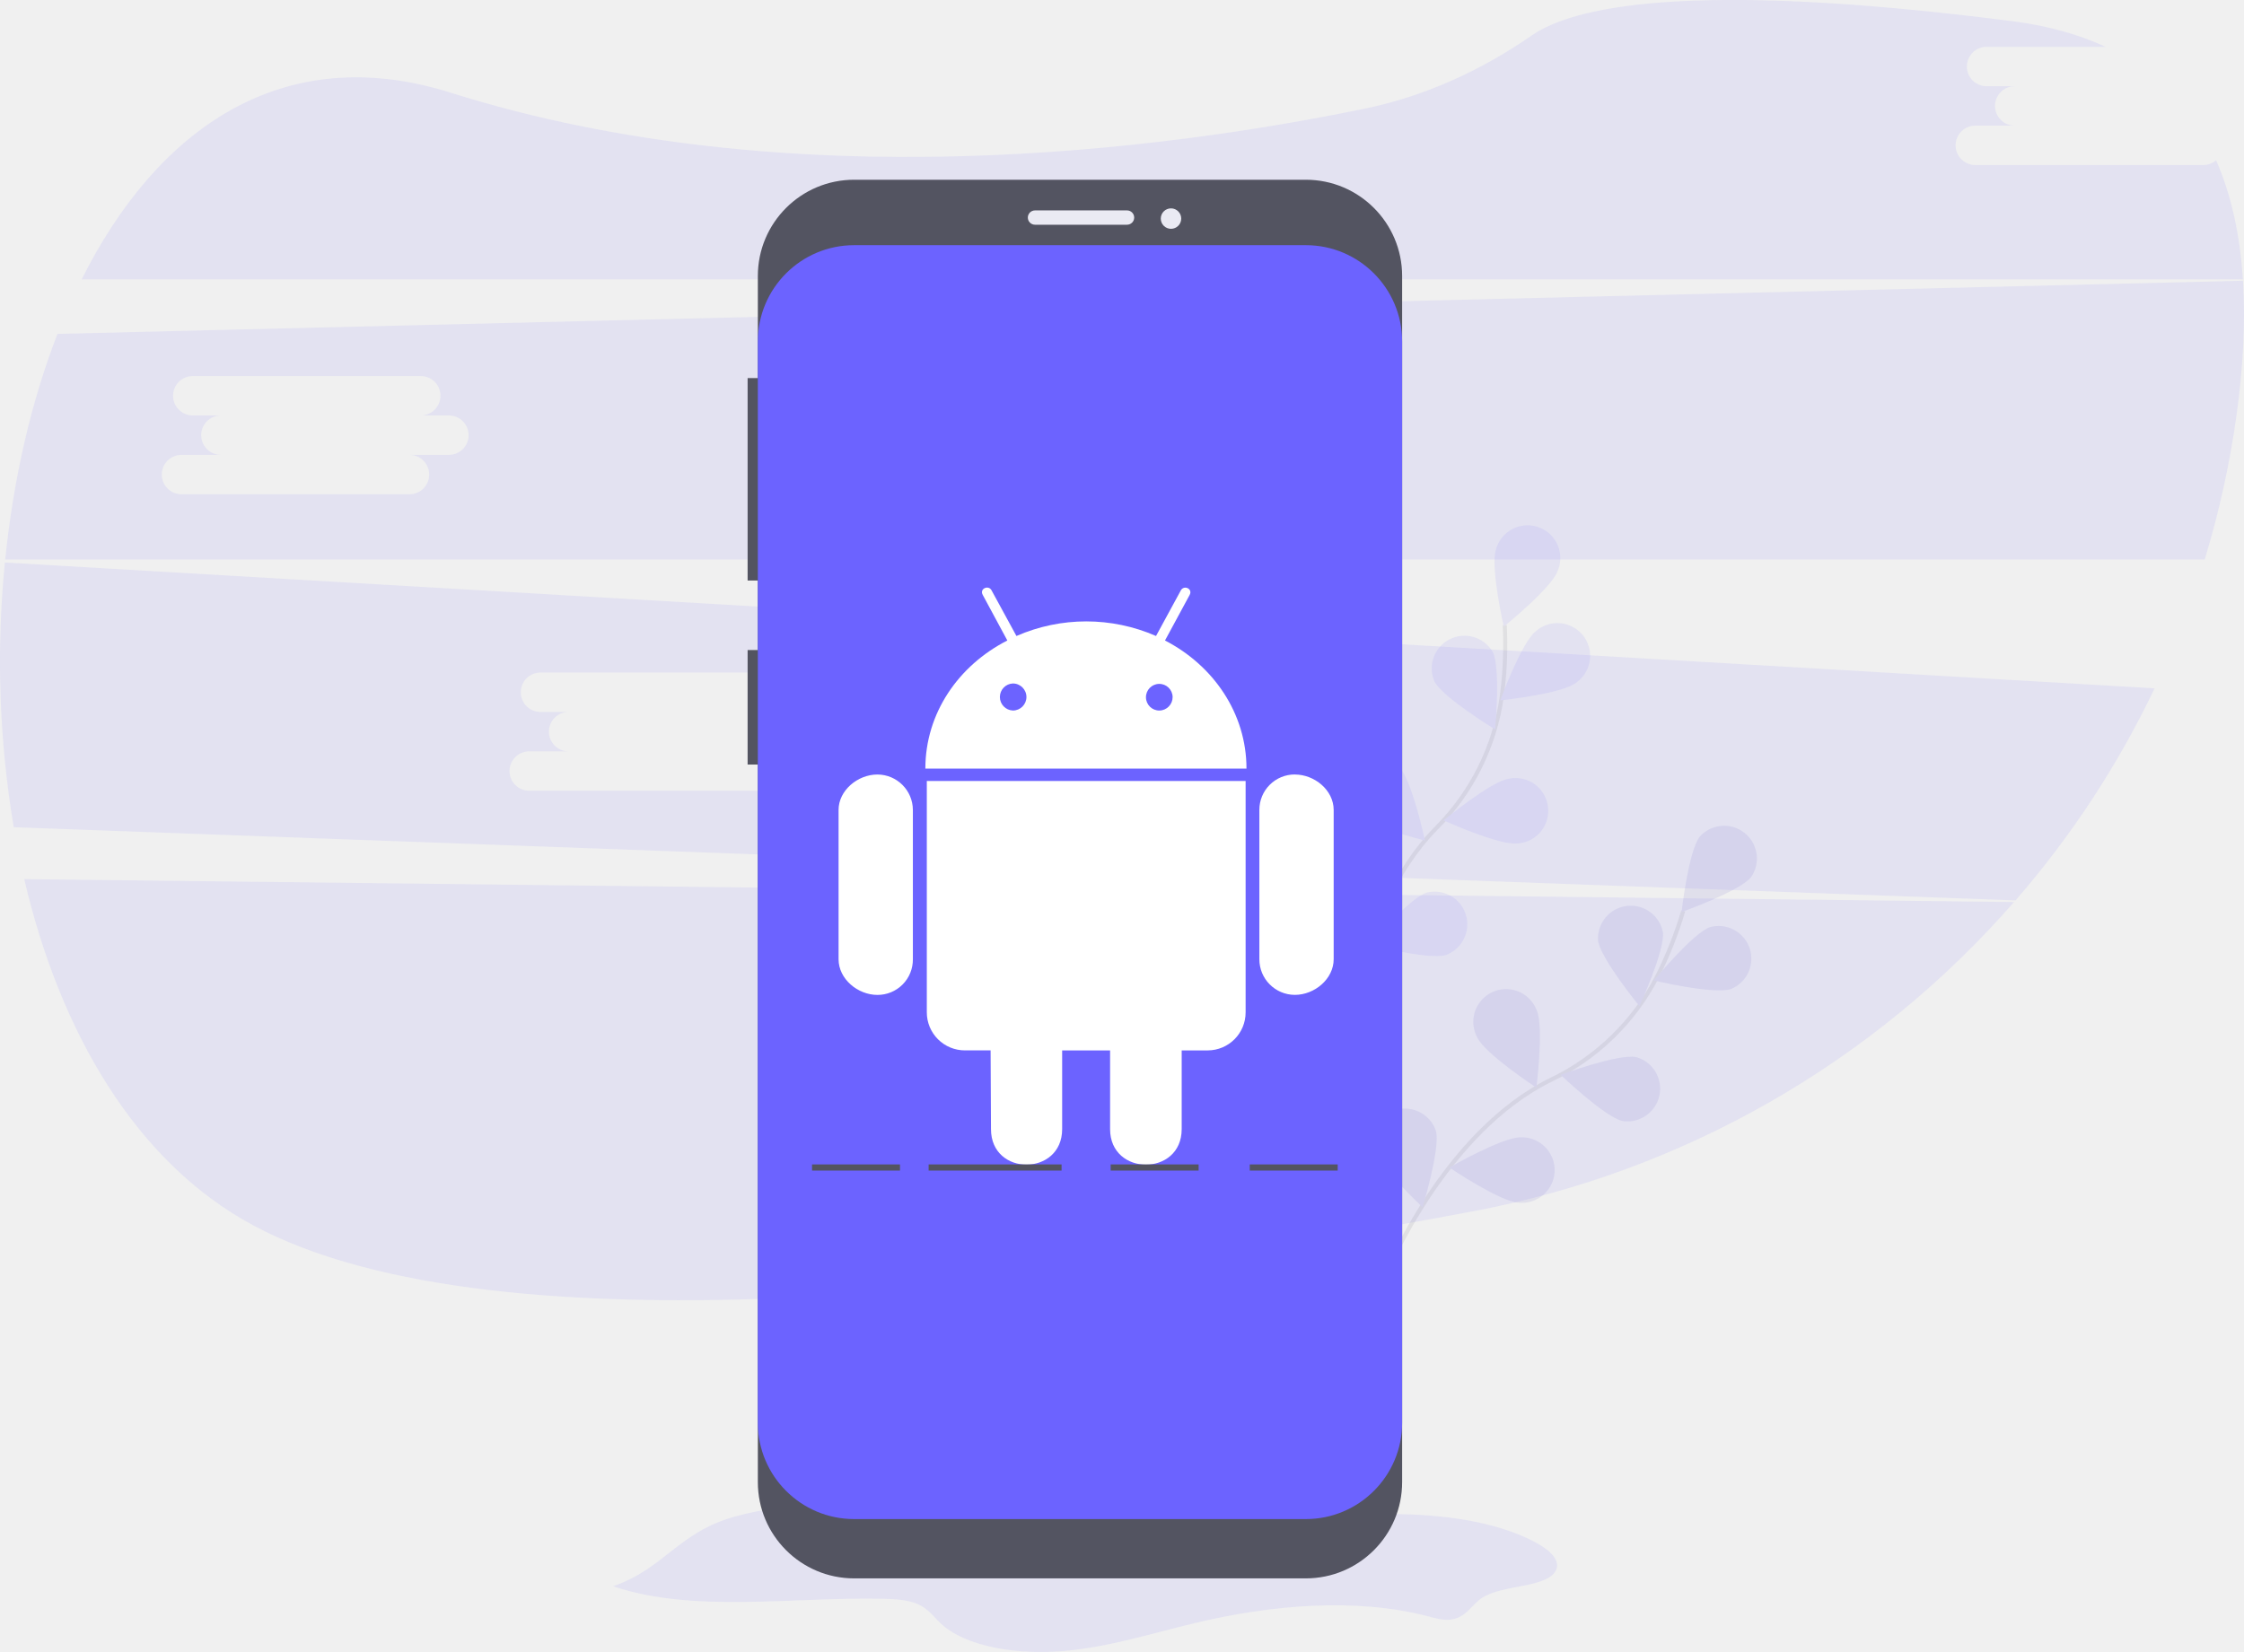
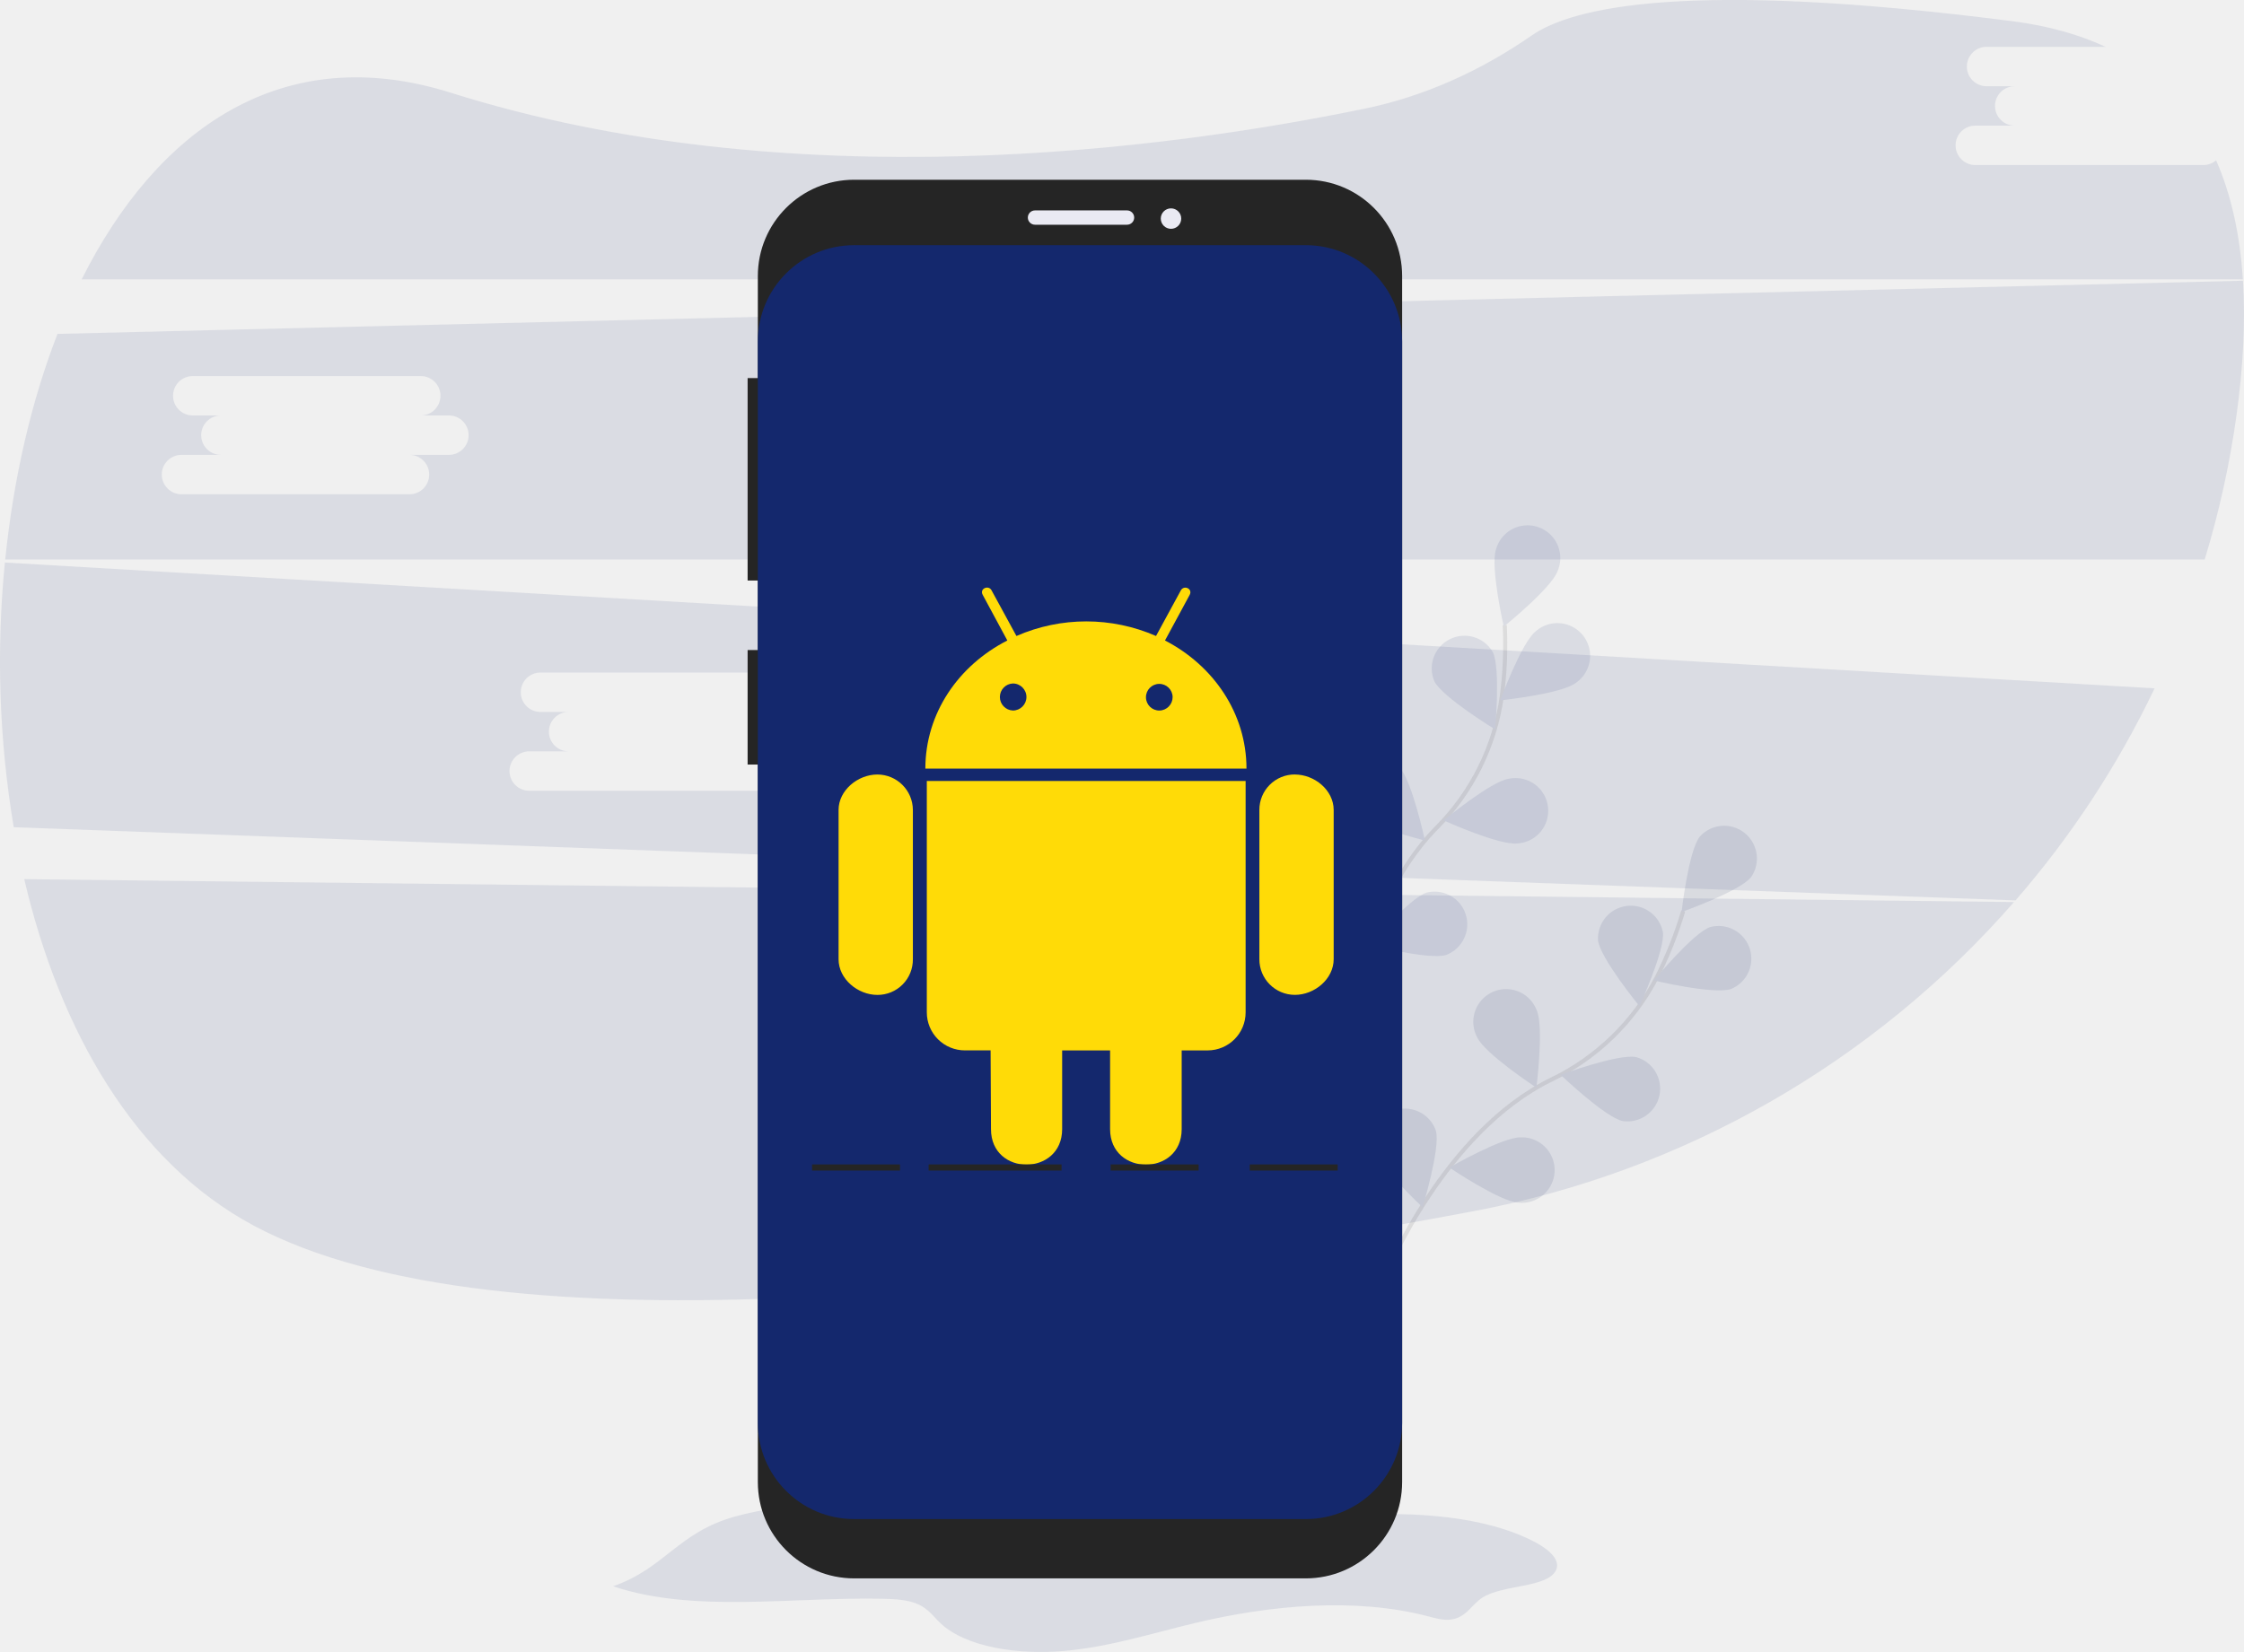
<svg xmlns="http://www.w3.org/2000/svg" data-name="Layer 1" width="1097.1" height="807.9" viewBox="0 0 1097.1 807.9">
-   <path d="M63.3,476c17.36,74.2,54.11,138.34,112.19,169.43,120.7,64.61,392.91,31.29,596.07-7a465.21,465.21,0,0,0,264.54-151.23Z" transform="translate(-51.45 -46.05)" fill="#6c63ff" opacity="0.1" />
-   <path d="M1128.65,126.76H1017.18a9.63,9.63,0,1,1,0-19.27h19.27a9.63,9.63,0,0,1,0-19.27h-13.76a9.63,9.63,0,0,1,0-19.27h58.18c-12.91-6-28-10.27-45.38-12.51-158.64-20.38-215.28-6.9-235.26,7-24.65,17.1-52.15,29.68-81.54,35.74-97.88,20.19-280.93,44.49-446.84-7.78-82.46-26-143.75,17.92-180.48,91.28H1148c-1.38-21.32-5.51-41-13.09-58.24A9.58,9.58,0,0,1,1128.65,126.76Z" transform="translate(-51.45 -46.05)" fill="#6c63ff" opacity="0.1" />
-   <path d="M53.84,321.15A491.06,491.06,0,0,0,58.16,450.6l978.68,35.79a460,460,0,0,0,68-103.7ZM440.92,413.5H421.65a9.63,9.63,0,1,1,0,19.27H310.18a9.63,9.63,0,1,1,0-19.27h19.27a9.63,9.63,0,0,1,0-19.27H315.69a9.63,9.63,0,0,1,0-19.27H427.16a9.63,9.63,0,1,1,0,19.27h13.76a9.63,9.63,0,0,1,0,19.27Z" transform="translate(-51.45 -46.05)" fill="#6c63ff" opacity="0.1" />
-   <path d="M1148.05,183.34l-1068.49,26C66.57,242.74,58,280.51,54,319.67H1129.33a456.46,456.46,0,0,0,15.53-70.33C1148.06,226.32,1149.34,204.07,1148.05,183.34ZM270.92,268.5H251.65a9.63,9.63,0,1,1,0,19.27H140.18a9.63,9.63,0,1,1,0-19.27h19.27a9.63,9.63,0,0,1,0-19.27H145.69a9.63,9.63,0,0,1,0-19.27H257.16a9.63,9.63,0,1,1,0,19.27h13.76a9.63,9.63,0,0,1,0,19.27Z" transform="translate(-51.45 -46.05)" fill="#6c63ff" opacity="0.1" />
+   <path d="M63.3,476c17.36,74.2,54.11,138.34,112.19,169.43,120.7,64.61,392.91,31.29,596.07-7a465.21,465.21,0,0,0,264.54-151.23Z" transform="translate(-51.45 -46.05)" fill="#14286d" opacity="0.1" />
+   <path d="M1128.65,126.76H1017.18a9.63,9.63,0,1,1,0-19.27h19.27a9.63,9.63,0,0,1,0-19.27h-13.76a9.63,9.63,0,0,1,0-19.27h58.18c-12.91-6-28-10.27-45.38-12.51-158.64-20.38-215.28-6.9-235.26,7-24.65,17.1-52.15,29.68-81.54,35.74-97.88,20.19-280.93,44.49-446.84-7.78-82.46-26-143.75,17.92-180.48,91.28H1148c-1.38-21.32-5.51-41-13.09-58.24A9.58,9.58,0,0,1,1128.65,126.76Z" transform="translate(-51.45 -46.05)" fill="#14286d" opacity="0.1" />
+   <path d="M53.84,321.15A491.06,491.06,0,0,0,58.16,450.6l978.68,35.79a460,460,0,0,0,68-103.7ZM440.92,413.5H421.65a9.63,9.63,0,1,1,0,19.27H310.18a9.63,9.63,0,1,1,0-19.27h19.27a9.63,9.63,0,0,1,0-19.27H315.69a9.63,9.63,0,0,1,0-19.27H427.16a9.63,9.63,0,1,1,0,19.27h13.76a9.63,9.63,0,0,1,0,19.27Z" transform="translate(-51.45 -46.05)" fill="#14286d" opacity="0.1" />
+   <path d="M1148.05,183.34l-1068.49,26C66.57,242.74,58,280.51,54,319.67H1129.33a456.46,456.46,0,0,0,15.53-70.33C1148.06,226.32,1149.34,204.07,1148.05,183.34ZM270.92,268.5H251.65a9.63,9.63,0,1,1,0,19.27H140.18a9.63,9.63,0,1,1,0-19.27h19.27a9.63,9.63,0,0,1,0-19.27H145.69a9.63,9.63,0,0,1,0-19.27H257.16a9.63,9.63,0,1,1,0,19.27h13.76a9.63,9.63,0,0,1,0,19.27Z" transform="translate(-51.45 -46.05)" fill="#14286d" opacity="0.1" />
  <g opacity="0.1">
-     <path d="M729,669.33s28.2-69.5,80.86-95.28A113.65,113.65,0,0,0,861.47,524,191.13,191.13,0,0,0,874.4,491.5" transform="translate(-51.45 -46.05)" fill="none" stroke="#535461" stroke-miterlimit="10" stroke-width="2" />
-     <path d="M907.49,475.05c-5.49,6.9-33.9,17-33.9,17s3.42-30,8.91-36.85a16,16,0,0,1,25,19.88Z" transform="translate(-51.45 -46.05)" fill="#6c63ff" />
-     <path d="M897.74,529.71c-8.36,2.81-37.68-4.18-37.68-4.18s19.15-23.28,27.51-26.09a16,16,0,0,1,10.17,30.27Z" transform="translate(-51.45 -46.05)" fill="#6c63ff" />
-     <path d="M844.88,594.31c-8.63-1.79-30.42-22.63-30.42-22.63s28.28-10.43,36.92-8.64a16,16,0,0,1-6.5,31.26Z" transform="translate(-51.45 -46.05)" fill="#6c63ff" />
-     <path d="M793.88,634.19c-8.81-.31-33.81-17.16-33.81-17.16S786.19,602,795,602.28a16,16,0,1,1-1.12,31.91Z" transform="translate(-51.45 -46.05)" fill="#6c63ff" />
-     <path d="M832.76,506c1.13,8.75,20.22,32.07,20.22,32.07s12.57-27.4,11.45-36.15A16,16,0,0,0,832.76,506Z" transform="translate(-51.45 -46.05)" fill="#6c63ff" />
-     <path d="M773.7,553.39c3.69,8,28.89,24.55,28.89,24.55s3.8-29.91.11-37.91a16,16,0,1,0-29,13.37Z" transform="translate(-51.45 -46.05)" fill="#6c63ff" />
-     <path d="M722.62,607.33c2.28,8.52,24.33,29.08,24.33,29.08s8.8-28.83,6.51-37.35a16,16,0,0,0-30.84,8.27Z" transform="translate(-51.45 -46.05)" fill="#6c63ff" />
+     <path d="M729,669.33s28.2-69.5,80.86-95.28A113.65,113.65,0,0,0,861.47,524,191.13,191.13,0,0,0,874.4,491.5" transform="translate(-51.45 -46.05)" fill="none" stroke="#252525" stroke-miterlimit="10" stroke-width="2" />
+     <path d="M907.49,475.05c-5.49,6.9-33.9,17-33.9,17s3.42-30,8.91-36.85a16,16,0,0,1,25,19.88Z" transform="translate(-51.45 -46.05)" fill="#14286d" />
+     <path d="M897.74,529.71c-8.36,2.81-37.68-4.18-37.68-4.18s19.15-23.28,27.51-26.09a16,16,0,0,1,10.17,30.27Z" transform="translate(-51.45 -46.05)" fill="#14286d" />
+     <path d="M844.88,594.31c-8.63-1.79-30.42-22.63-30.42-22.63s28.28-10.43,36.92-8.64a16,16,0,0,1-6.5,31.26Z" transform="translate(-51.45 -46.05)" fill="#14286d" />
+     <path d="M793.88,634.19c-8.81-.31-33.81-17.16-33.81-17.16S786.19,602,795,602.28a16,16,0,1,1-1.12,31.91Z" transform="translate(-51.45 -46.05)" fill="#14286d" />
+     <path d="M832.76,506c1.13,8.75,20.22,32.07,20.22,32.07s12.57-27.4,11.45-36.15A16,16,0,0,0,832.76,506Z" transform="translate(-51.45 -46.05)" fill="#14286d" />
+     <path d="M773.7,553.39c3.69,8,28.89,24.55,28.89,24.55s3.8-29.91.11-37.91a16,16,0,1,0-29,13.37Z" transform="translate(-51.45 -46.05)" fill="#14286d" />
+     <path d="M722.62,607.33c2.28,8.52,24.33,29.08,24.33,29.08s8.8-28.83,6.51-37.35a16,16,0,0,0-30.84,8.27Z" transform="translate(-51.45 -46.05)" fill="#14286d" />
    <path d="M907.49,475.05c-5.49,6.9-33.9,17-33.9,17s3.42-30,8.91-36.85a16,16,0,0,1,25,19.88Z" transform="translate(-51.45 -46.05)" opacity="0.25" />
    <path d="M897.74,529.71c-8.36,2.81-37.68-4.18-37.68-4.18s19.15-23.28,27.51-26.09a16,16,0,0,1,10.17,30.27Z" transform="translate(-51.45 -46.05)" opacity="0.25" />
    <path d="M844.88,594.31c-8.63-1.79-30.42-22.63-30.42-22.63s28.28-10.43,36.92-8.64a16,16,0,0,1-6.5,31.26Z" transform="translate(-51.45 -46.05)" opacity="0.25" />
    <path d="M793.88,634.19c-8.81-.31-33.81-17.16-33.81-17.16S786.19,602,795,602.28a16,16,0,1,1-1.12,31.91Z" transform="translate(-51.45 -46.05)" opacity="0.25" />
    <path d="M832.76,506c1.13,8.75,20.22,32.07,20.22,32.07s12.57-27.4,11.45-36.15A16,16,0,0,0,832.76,506Z" transform="translate(-51.45 -46.05)" opacity="0.25" />
    <path d="M773.7,553.39c3.69,8,28.89,24.55,28.89,24.55s3.8-29.91.11-37.91a16,16,0,1,0-29,13.37Z" transform="translate(-51.45 -46.05)" opacity="0.25" />
    <path d="M722.62,607.33c2.28,8.52,24.33,29.08,24.33,29.08s8.8-28.83,6.51-37.35a16,16,0,0,0-30.84,8.27Z" transform="translate(-51.45 -46.05)" opacity="0.25" />
  </g>
  <g opacity="0.1">
-     <path d="M709,567.71s3.56-74.92,44.69-116.71a113.65,113.65,0,0,0,32-64.35,191.13,191.13,0,0,0,1.43-34.92" transform="translate(-51.45 -46.05)" fill="none" stroke="#535461" stroke-miterlimit="10" stroke-width="2" />
-     <path d="M813,325.24c-2.89,8.33-26.35,27.26-26.35,27.26s-6.7-29.39-3.81-37.72A16,16,0,1,1,813,325.24Z" transform="translate(-51.45 -46.05)" fill="#6c63ff" />
-     <path d="M821.88,380c-7,5.42-36.94,8.56-36.94,8.56s10.35-28.32,17.3-33.74A16,16,0,1,1,821.88,380Z" transform="translate(-51.45 -46.05)" fill="#6c63ff" />
-     <path d="M793.43,458.52c-8.74,1.17-36.2-11.26-36.2-11.26s23.23-19.22,32-20.39a16,16,0,1,1,4.24,31.65Z" transform="translate(-51.45 -46.05)" fill="#6c63ff" />
-     <path d="M758.54,513.05c-8.42,2.63-37.59-5-37.59-5s19.64-22.87,28.06-25.5a16,16,0,0,1,9.53,30.48Z" transform="translate(-51.45 -46.05)" fill="#6c63ff" />
-     <path d="M752.71,379.22c4,7.88,29.72,23.55,29.72,23.55s2.77-30-1.19-37.9a16,16,0,0,0-28.53,14.35Z" transform="translate(-51.45 -46.05)" fill="#6c63ff" />
-     <path d="M712.71,443.52c6.14,6.33,35.4,13.58,35.4,13.58s-6.33-29.47-12.47-35.8a16,16,0,0,0-22.93,22.23Z" transform="translate(-51.45 -46.05)" fill="#6c63ff" />
-     <path d="M682.41,511.34c5,7.28,32.6,19.37,32.6,19.37s-1.26-30.12-6.24-37.4a16,16,0,0,0-26.35,18Z" transform="translate(-51.45 -46.05)" fill="#6c63ff" />
+     <path d="M709,567.71s3.56-74.92,44.69-116.71a113.65,113.65,0,0,0,32-64.35,191.13,191.13,0,0,0,1.43-34.92" transform="translate(-51.45 -46.05)" fill="none" stroke="#252525" stroke-miterlimit="10" stroke-width="2" />
+     <path d="M813,325.24c-2.89,8.33-26.35,27.26-26.35,27.26s-6.7-29.39-3.81-37.72A16,16,0,1,1,813,325.24Z" transform="translate(-51.45 -46.05)" fill="#14286d" />
+     <path d="M821.88,380c-7,5.42-36.94,8.56-36.94,8.56s10.35-28.32,17.3-33.74A16,16,0,1,1,821.88,380Z" transform="translate(-51.45 -46.05)" fill="#14286d" />
+     <path d="M793.43,458.52c-8.74,1.17-36.2-11.26-36.2-11.26s23.23-19.22,32-20.39a16,16,0,1,1,4.24,31.65Z" transform="translate(-51.45 -46.05)" fill="#14286d" />
+     <path d="M758.54,513.05c-8.42,2.63-37.59-5-37.59-5s19.64-22.87,28.06-25.5a16,16,0,0,1,9.53,30.48Z" transform="translate(-51.45 -46.05)" fill="#14286d" />
+     <path d="M752.71,379.22c4,7.88,29.72,23.55,29.72,23.55s2.77-30-1.19-37.9a16,16,0,0,0-28.53,14.35Z" transform="translate(-51.45 -46.05)" fill="#14286d" />
+     <path d="M712.71,443.52c6.14,6.33,35.4,13.58,35.4,13.58s-6.33-29.47-12.47-35.8a16,16,0,0,0-22.93,22.23Z" transform="translate(-51.45 -46.05)" fill="#14286d" />
+     <path d="M682.41,511.34c5,7.28,32.6,19.37,32.6,19.37s-1.26-30.12-6.24-37.4a16,16,0,0,0-26.35,18Z" transform="translate(-51.45 -46.05)" fill="#14286d" />
  </g>
-   <path d="M351.19,821.81c39.32,13.22,87.29,5.18,131.9,6.11,6.11.13,12.57.51,17.47,2.79s7.31,6,10.67,9.15c12.5,11.79,38.11,15.58,60.5,13.58s42.92-8.62,64-13.66c36.52-8.72,78.27-12.68,114.29-3.18,3.31.87,6.79,1.87,10.33,1.53,7.9-.78,10.25-7.1,15.77-10.71,10-6.52,31.63-4.75,36-13.34,2.57-5-3.34-10.2-9.77-13.64-24.62-13.16-59.84-15.33-92.06-13.3s-63.9,7.63-96.29,7.65c-40.35,0-79.34-8.59-119.3-12.11-27.68-2.44-57.89-2.14-83.84,5C382.81,795.5,376.61,812.94,351.19,821.81Z" transform="translate(-51.45 -46.05)" fill="#6c63ff" opacity="0.1" />
-   <rect x="365.51" y="184.9" width="7" height="99" fill="#535461" />
-   <rect x="365.51" y="317.9" width="7" height="56" fill="#535461" />
-   <rect x="370.51" y="87.9" width="315" height="684" rx="47.1" ry="47.1" fill="#535461" />
-   <rect x="370.51" y="119.9" width="315" height="623" rx="47.1" ry="47.1" fill="#6c63ff" />
+   <path d="M351.19,821.81c39.32,13.22,87.29,5.18,131.9,6.11,6.11.13,12.57.51,17.47,2.79s7.31,6,10.67,9.15c12.5,11.79,38.11,15.58,60.5,13.58s42.92-8.62,64-13.66c36.52-8.72,78.27-12.68,114.29-3.18,3.31.87,6.79,1.87,10.33,1.53,7.9-.78,10.25-7.1,15.77-10.71,10-6.52,31.63-4.75,36-13.34,2.57-5-3.34-10.2-9.77-13.64-24.62-13.16-59.84-15.33-92.06-13.3s-63.9,7.63-96.29,7.65c-40.35,0-79.34-8.59-119.3-12.11-27.68-2.44-57.89-2.14-83.84,5C382.81,795.5,376.61,812.94,351.19,821.81Z" transform="translate(-51.45 -46.05)" fill="#14286d" opacity="0.1" />
+   <rect x="365.51" y="184.9" width="7" height="99" fill="#252525" />
+   <rect x="365.51" y="317.9" width="7" height="56" fill="#252525" />
+   <rect x="370.51" y="87.9" width="315" height="684" rx="47.1" ry="47.1" fill="#252525" />
+   <rect x="370.51" y="119.9" width="315" height="623" rx="47.1" ry="47.1" fill="#14286d" />
  <rect x="502.51" y="102.9" width="52" height="7" rx="3.5" ry="3.5" fill="#eaeaf3" />
  <circle cx="572.51" cy="106.9" r="5" fill="#eaeaf3" />
-   <path d="M497.76,442.15v73a17.27,17.27,0,0,1-17.33,17.46c-9.64,0-19-7.81-19-17.46v-73c0-9.52,9.33-17.33,19-17.33A17.4,17.4,0,0,1,497.76,442.15Zm6.81,98.94a18.61,18.61,0,0,0,18.65,18.65h12.54l.19,38.51c0,23.25,34.79,23.07,34.79,0V559.75h23.44v38.51c0,23.13,35,23.19,35,0V559.75h12.73a18.59,18.59,0,0,0,18.53-18.65V428H504.57ZM660.86,421.92h-157c0-27,16.13-50.42,40.08-62.64l-12-22.25c-1.76-3.09,2.71-5,4.22-2.39l12.23,22.44a85.14,85.14,0,0,1,68.25,0l12.16-22.37c1.58-2.71,6-.69,4.22,2.39l-12,22.18C644.73,371.5,660.86,394.95,660.86,421.92Zm-107.58-35a6.62,6.62,0,0,0-6.62-6.62,6.62,6.62,0,0,0,0,13.23A6.62,6.62,0,0,0,553.28,386.94Zm71.47,0a6.52,6.52,0,1,0-6.43,6.62A6.58,6.58,0,0,0,624.75,386.94Zm59.74,37.88a17.28,17.28,0,0,0-17.33,17.33v73a17.39,17.39,0,0,0,17.33,17.46c9.71,0,19-7.81,19-17.46v-73C703.46,432.45,694.13,424.82,684.49,424.82Z" transform="translate(-51.45 -46.05)" fill="#fff" />
-   <rect x="454.01" y="569.46" width="65" height="3" fill="#535461" />
-   <rect x="543.01" y="569.46" width="43" height="3" fill="#535461" />
-   <rect x="397.01" y="569.46" width="43" height="3" fill="#535461" />
-   <rect x="611.01" y="569.46" width="43" height="3" fill="#535461" />
+   <path d="M497.76,442.15v73a17.27,17.27,0,0,1-17.33,17.46c-9.64,0-19-7.81-19-17.46v-73c0-9.52,9.33-17.33,19-17.33A17.4,17.4,0,0,1,497.76,442.15Zm6.81,98.94a18.61,18.61,0,0,0,18.65,18.65h12.54l.19,38.51c0,23.25,34.79,23.07,34.79,0V559.75h23.44v38.51c0,23.13,35,23.19,35,0V559.75h12.73a18.59,18.59,0,0,0,18.53-18.65V428H504.57ZM660.86,421.92h-157c0-27,16.13-50.42,40.08-62.64l-12-22.25c-1.76-3.09,2.71-5,4.22-2.39l12.23,22.44a85.14,85.14,0,0,1,68.25,0l12.16-22.37c1.58-2.71,6-.69,4.22,2.39l-12,22.18C644.73,371.5,660.86,394.95,660.86,421.92Zm-107.58-35a6.62,6.62,0,0,0-6.62-6.62,6.62,6.62,0,0,0,0,13.23A6.62,6.62,0,0,0,553.28,386.94Zm71.47,0a6.52,6.52,0,1,0-6.43,6.62A6.58,6.58,0,0,0,624.75,386.94Zm59.74,37.88a17.28,17.28,0,0,0-17.33,17.33v73a17.39,17.39,0,0,0,17.33,17.46c9.71,0,19-7.81,19-17.46v-73C703.46,432.45,694.13,424.82,684.49,424.82Z" transform="translate(-51.45 -46.05)" fill="#ffdb07" />
+   <rect x="454.01" y="569.46" width="65" height="3" fill="#252525" />
+   <rect x="543.01" y="569.46" width="43" height="3" fill="#252525" />
+   <rect x="397.01" y="569.46" width="43" height="3" fill="#252525" />
+   <rect x="611.01" y="569.46" width="43" height="3" fill="#252525" />
</svg>
